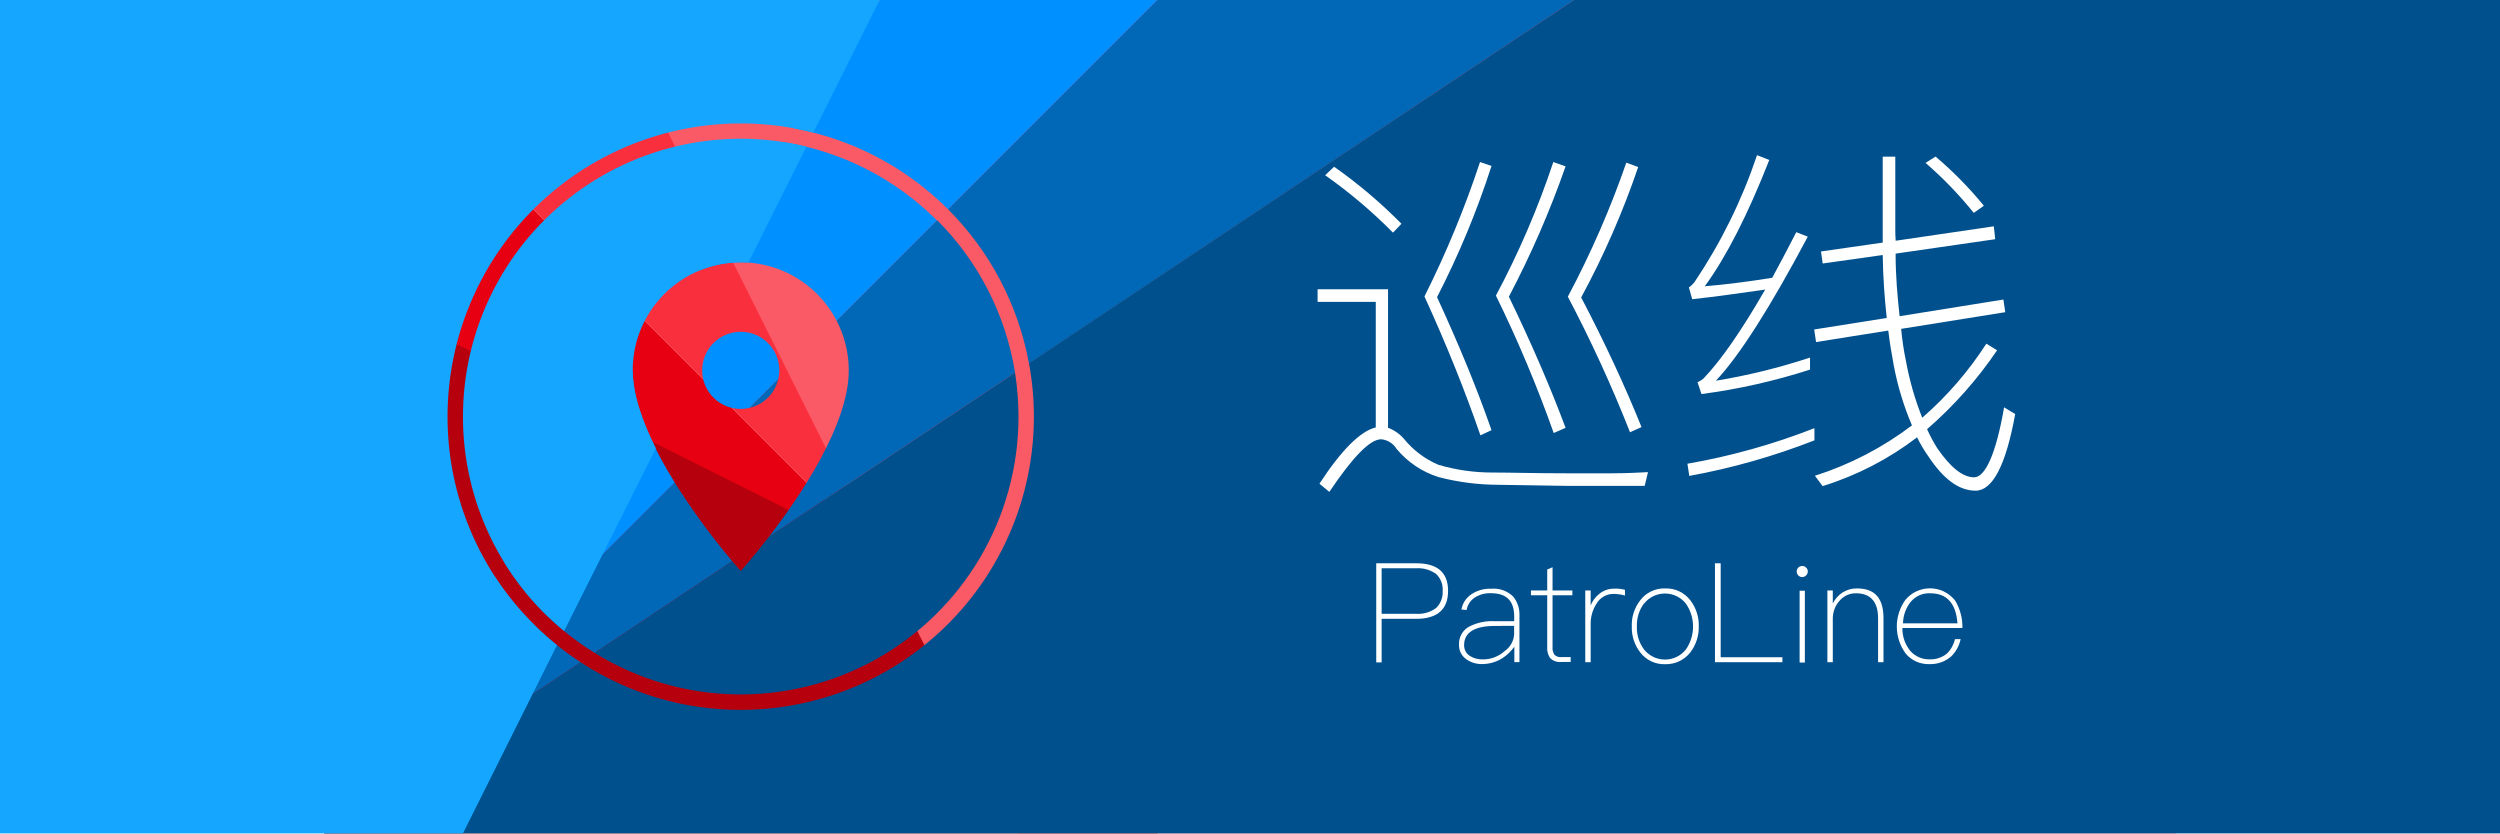
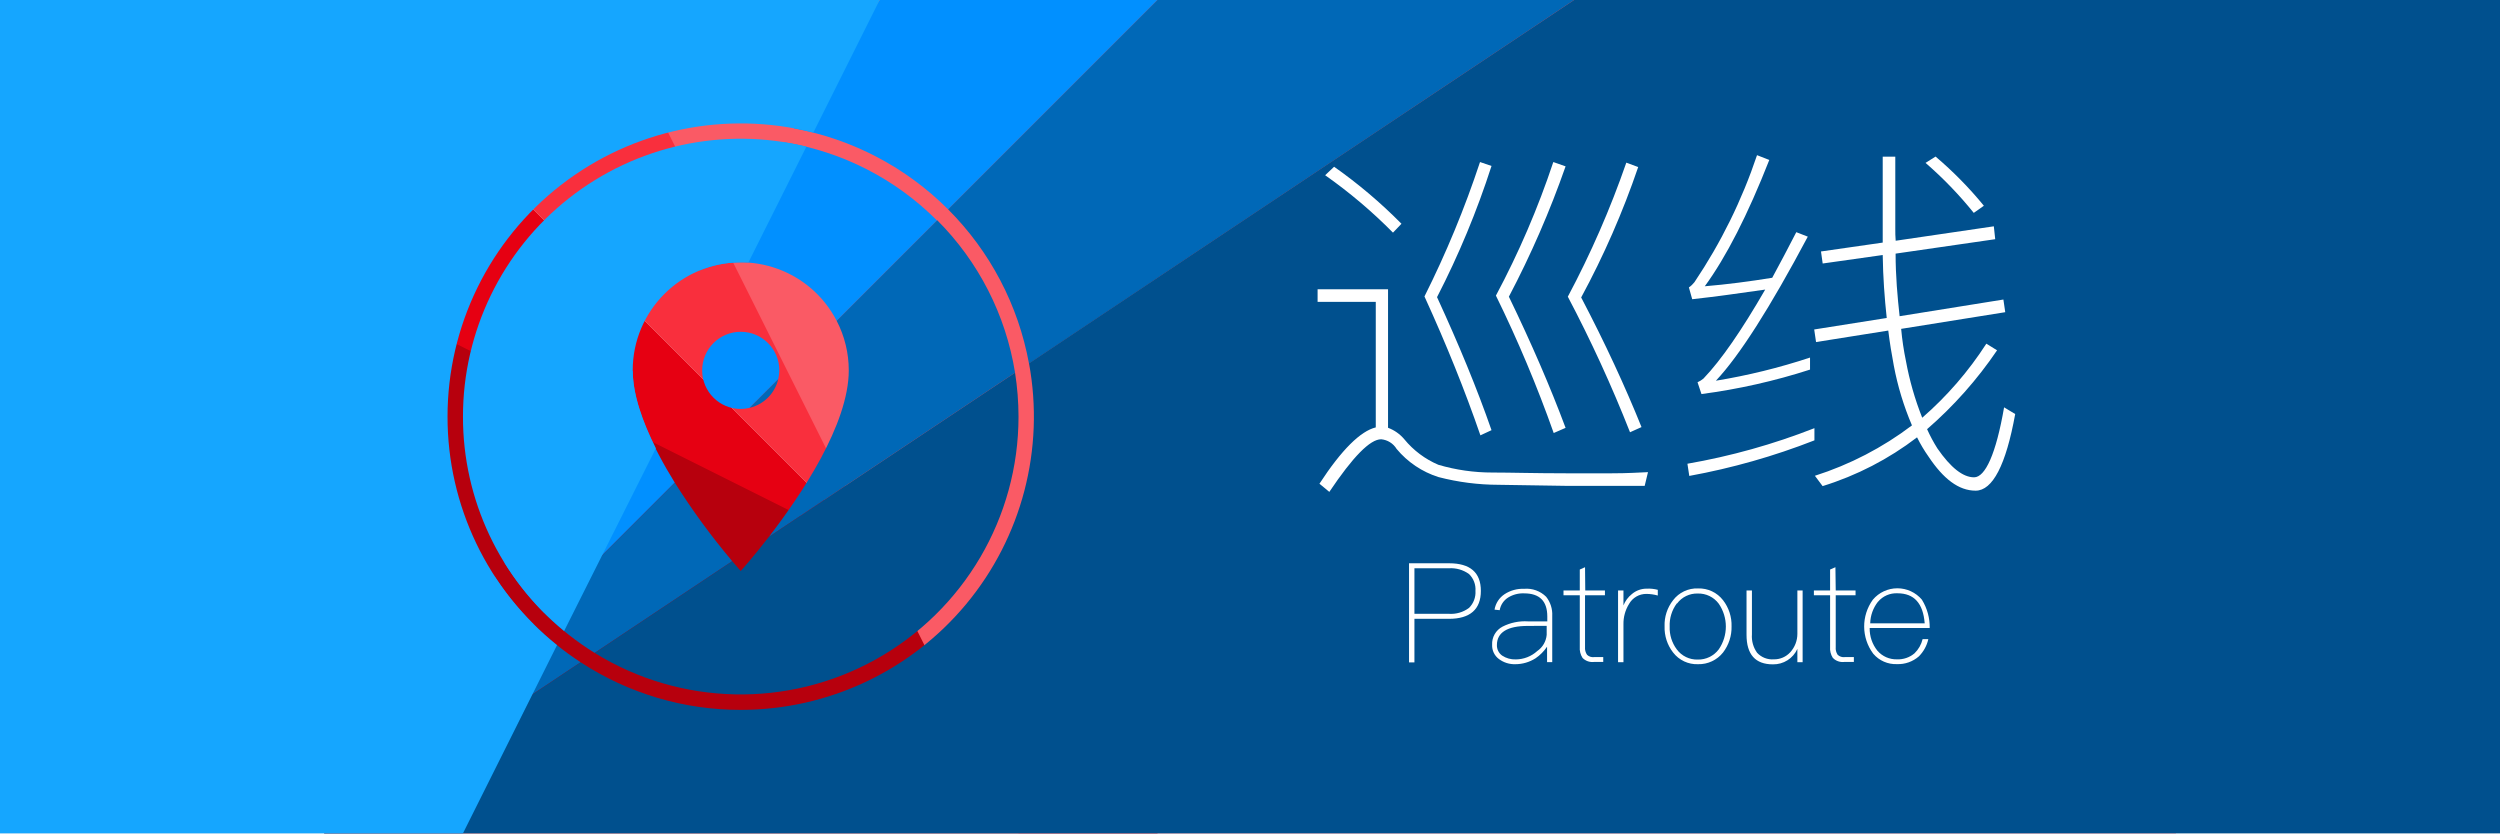
<svg xmlns="http://www.w3.org/2000/svg" viewBox="0 0 324 108">
  <g id="Background">
    <polygon points="42 36 42 0 150 108 42 36" style="fill:#e60012" />
    <polygon points="42 0 78 0 150 108 42 0" style="fill:#f92f3d" />
    <polygon points="42 108 42 36 150 90 150 108 42 108" style="fill:#b7000d" />
    <polygon points="282 0 78 0 132 108 282 108 282 0" style="fill:#fa5a65" />
  </g>
  <g id="Foreground">
    <path d="M101,48a5,5,0,1,0-5,5,5.23,5.23,0,0,0,1.14-.14l3.72-3.72A5.23,5.23,0,0,0,101,48Z" style="fill:#0190ff" />
    <path d="M122.87,27.13,150,0H114L102.91,16.64A37.92,37.92,0,0,1,122.87,27.13Z" style="fill:#0190ff" />
    <path d="M42,108,69.13,80.87a37.94,37.94,0,0,1-5-6.12Z" style="fill:#0190ff" />
    <path d="M87.45,62.55C84.54,57.84,82,52.47,82,48L65.38,72.93a36.63,36.63,0,0,0,5.16,6.53Z" style="fill:#0190ff" />
    <path d="M101.7,18.45,90.62,35.07a14,14,0,0,1,17.81,6.5l13-13A36,36,0,0,0,101.7,18.45Z" style="fill:#0190ff" />
    <path d="M94.9,72.73a90.72,90.72,0,0,1-7.45-10.18L70.54,79.46a36.63,36.63,0,0,0,6.53,5.16Z" style="fill:#0068b7" />
    <path d="M204,0H150L122.87,27.13a37.92,37.92,0,0,1,10.49,20Z" style="fill:#0068b7" />
    <path d="M100.86,49.14l-3.72,3.72A5,5,0,0,0,100.86,49.14Z" style="fill:#0068b7" />
    <path d="M69.13,80.87,42,108,75.25,85.83A37.94,37.94,0,0,1,69.13,80.87Z" style="fill:#0068b7" />
    <path d="M108.43,41.57A13.92,13.92,0,0,1,110,48c0,7-6.21,16.2-10.35,21.57l31.9-21.27a36,36,0,0,0-10.09-19.76Z" style="fill:#0068b7" />
    <path d="M204,0,133.36,47.09A38,38,0,0,1,96,92a37.8,37.8,0,0,1-20.75-6.17L42,108H324V0Z" style="fill:#00508e" />
    <path d="M99.65,69.57C97.57,72.26,96,74,96,74s-.42-.46-1.1-1.27L77.07,84.62A36,36,0,0,0,132,54a36.94,36.94,0,0,0-.45-5.7L123,54Z" style="fill:#00508e" />
    <path d="M60,54A35.89,35.89,0,0,0,73.11,81.78L85,58.1c-1.72-3.45-3-7-3-10.1A14,14,0,0,1,96,34c.33,0,.65,0,1,0l7.51-15A36,36,0,0,0,60,54Z" style="fill:#15a6ff" />
    <path d="M58,54a38,38,0,0,1,47.41-36.82L114,0H0V108H60L72.19,83.61A37.92,37.92,0,0,1,58,54Z" style="fill:#15a6ff" />
  </g>
  <g id="图层_5" data-name="图层 5">
    <path d="M194.21,62.83a31.15,31.15,0,0,1-7.78-1A11.64,11.64,0,0,1,181,58.18a2.62,2.62,0,0,0-2-1.25c-1.44,0-3.65,2.25-6.72,6.82L171,62.69c2.88-4.42,5.33-6.82,7.3-7.3V39.12h-7.54V37.49h9.13V55.44A5.06,5.06,0,0,1,182,56.93a11.55,11.55,0,0,0,4.42,3.31,24.69,24.69,0,0,0,7,1c2.36,0,5.53.1,9.51.1h6c2,0,3.55-.1,4.65-.15l-.43,1.78h-10C200.35,62.93,197.38,62.88,194.21,62.83ZM181.63,29l-1.1,1.15a64.52,64.52,0,0,0-8.79-7.44l1.16-1.1A64,64,0,0,1,181.63,29Zm11.67-7.49a112.26,112.26,0,0,1-7.06,17c2.83,6.15,5.19,11.86,7.06,17.24l-1.44.67c-2-5.81-4.42-11.81-7.25-18A129.9,129.9,0,0,0,191.81,21Zm9.6.05a124.31,124.31,0,0,1-7.35,16.89q4.39,9.07,7.35,17l-1.54.67a166.62,166.62,0,0,0-7.49-17.81A111.25,111.25,0,0,0,201.31,21Zm9.41.09a110.21,110.21,0,0,1-7.39,16.9c3.12,5.95,5.71,11.57,7.82,16.8l-1.49.67a175.43,175.43,0,0,0-8.06-17.57,121.34,121.34,0,0,0,7.58-17.37Z" style="fill:#fff" />
    <path d="M235.15,57.07a87.6,87.6,0,0,1-16.22,4.61l-.24-1.58a84.85,84.85,0,0,0,16.46-4.61ZM229.3,20.73q-4.19,10.67-8.36,16.37c2.88-.24,5.77-.62,8.74-1.1,1-1.87,2.07-3.84,3.12-5.91l1.49.58q-7.35,13.83-11.91,18.67a79.85,79.85,0,0,0,12.2-3V47.9a79.66,79.66,0,0,1-14.07,3.17L220,49.54a3.17,3.17,0,0,0,.77-.48c2.3-2.4,4.95-6.25,8-11.53-3.32.48-6.48.92-9.46,1.25l-.43-1.53a3.21,3.21,0,0,0,.72-.68,68.44,68.44,0,0,0,8.11-16.46ZM258.58,31l-12.91,1.87c0,2.88.24,5.57.52,8.11l13.45-2.16.24,1.64-13.49,2.16a36.69,36.69,0,0,0,.62,4.17,38.8,38.8,0,0,0,2.11,7.35,45,45,0,0,0,8.31-9.6l1.39.86a52.52,52.52,0,0,1-9.07,10.22,19.83,19.83,0,0,0,1.34,2.5c1.73,2.5,3.31,3.74,4.75,3.74s2.84-3,3.89-9.07l1.44.87c-1.2,6.62-2.93,9.93-5.13,9.93s-4.18-1.53-6.1-4.41a18.93,18.93,0,0,1-1.49-2.5A39.21,39.21,0,0,1,236.21,63l-1-1.34a41.88,41.88,0,0,0,12.58-6.53,37.35,37.35,0,0,1-2.35-7.73c-.29-1.53-.53-3-.72-4.56l-9.36,1.49-.24-1.63,9.4-1.49c-.28-2.59-.48-5.28-.52-8.16l-7.78,1.1L236,32.59l8-1.15V20.3h1.63v9.31c0,.53,0,1.06.05,1.59l12.72-1.87Zm-1.49-4.32-1.29.91a50.21,50.21,0,0,0-6.25-6.48l1.3-.82A49.49,49.49,0,0,1,257.09,26.64Z" style="fill:#fff" />
-     <path d="M183.55,73c2.74,0,4.12,1.19,4.12,3.58s-1.38,3.62-4.14,3.62h-4.47v5.65h-.7V73Zm-4.49,6.55h4.45a3.91,3.91,0,0,0,2.63-.77,2.84,2.84,0,0,0,.83-2.2,2.77,2.77,0,0,0-.83-2.18,4,4,0,0,0-2.63-.75h-4.45Z" style="fill:#fff" />
-     <path d="M196.13,77.34a3.66,3.66,0,0,1,.79,2.47v6h-.66v-2a5.67,5.67,0,0,1-1.55,1.49,4.88,4.88,0,0,1-2.59.76,3.37,3.37,0,0,1-2.15-.67,2.18,2.18,0,0,1-.88-1.84,2.51,2.51,0,0,1,1.35-2.36,6.42,6.42,0,0,1,3.3-.68l2.5,0v-.63c0-2-1-3-3-3a3.65,3.65,0,0,0-2.06.53,2.42,2.42,0,0,0-1.11,1.65l-.67-.07a3,3,0,0,1,1.33-2,4.31,4.31,0,0,1,2.53-.69A3.58,3.58,0,0,1,196.13,77.34Zm-2.38,3.78c-2.64,0-4,.85-4,2.47a1.62,1.62,0,0,0,.67,1.37,3,3,0,0,0,1.78.5A4.16,4.16,0,0,0,195,84.38a2.85,2.85,0,0,0,1.23-2.1V81.11Z" style="fill:#fff" />
-     <path d="M201.21,76.52h2.57v.63h-2.57v6.71a1.54,1.54,0,0,0,.25,1,1.12,1.12,0,0,0,.93.3h1.17v.63h-1.22a1.78,1.78,0,0,1-1.46-.52,2.3,2.3,0,0,1-.36-1.44V77.15h-2.11v-.63h2.11V73.81l.69-.3Z" style="fill:#fff" />
-     <path d="M210.6,76.44v.74a5.56,5.56,0,0,0-1.48-.21,2.54,2.54,0,0,0-2.24,1.31,4.75,4.75,0,0,0-.73,2.63v4.91h-.7v-9.3h.7v1.94A3.55,3.55,0,0,1,207.23,77a2.93,2.93,0,0,1,1.93-.71A4.68,4.68,0,0,1,210.6,76.44Z" style="fill:#fff" />
-     <path d="M219.06,77.79a5.29,5.29,0,0,1,1.1,3.39,5.36,5.36,0,0,1-1.1,3.38,4,4,0,0,1-3.24,1.52,3.89,3.89,0,0,1-3.24-1.52,5.24,5.24,0,0,1-1.1-3.38,5.17,5.17,0,0,1,1.1-3.39,3.88,3.88,0,0,1,3.24-1.53A3.93,3.93,0,0,1,219.06,77.79Zm-6,.42a4.72,4.72,0,0,0-.92,3,4.66,4.66,0,0,0,.92,2.95,3.46,3.46,0,0,0,5.44,0,5.22,5.22,0,0,0,0-5.92,3.46,3.46,0,0,0-5.44,0Z" style="fill:#fff" />
-     <path d="M223,73V85.18h8v.64h-8.74V73Z" style="fill:#fff" />
-     <path d="M234.07,73.56a.63.63,0,0,1,.22.51.66.66,0,0,1-.22.5.68.68,0,0,1-.5.22.66.66,0,0,1-.51-.22.69.69,0,0,1-.21-.5.72.72,0,0,1,.72-.72A.67.67,0,0,1,234.07,73.56Zm-.16,3v9.3h-.68v-9.3Z" style="fill:#fff" />
-     <path d="M244.1,80.12v5.7h-.7V80.13c0-2.16-1-3.24-2.85-3.24a2.72,2.72,0,0,0-2.1.92,3.44,3.44,0,0,0-.92,2.38v5.63h-.7v-9.3h.7v1.69a3.53,3.53,0,0,1,1.26-1.42,3.39,3.39,0,0,1,1.87-.53C243,76.26,244.1,77.54,244.1,80.12Z" style="fill:#fff" />
-     <path d="M253.33,77.74a6.65,6.65,0,0,1,1,3.65h-7.78a4.56,4.56,0,0,0,1,2.94,3.23,3.23,0,0,0,2.54,1.12,3.31,3.31,0,0,0,2.27-.78,3.71,3.71,0,0,0,1-1.84h.74a4.46,4.46,0,0,1-1.22,2.24,4.1,4.1,0,0,1-2.83,1A3.83,3.83,0,0,1,247,84.73a5.91,5.91,0,0,1-.05-7,4.14,4.14,0,0,1,6.35,0Zm-5.7.25a4.64,4.64,0,0,0-1,2.79h7.06c-.2-2.59-1.37-3.89-3.53-3.89A3.08,3.08,0,0,0,247.63,78Z" style="fill:#fff" />
+     <path d="M187.8,73c2.73,0,4.12,1.19,4.12,3.58s-1.39,3.62-4.14,3.62h-4.47v5.65h-.7V73Zm-4.49,6.55h4.45a3.91,3.91,0,0,0,2.63-.77,2.84,2.84,0,0,0,.83-2.2,2.77,2.77,0,0,0-.83-2.18,4,4,0,0,0-2.63-.75h-4.45Z" style="fill:#fff" />
+     <path d="M200.38,77.34a3.66,3.66,0,0,1,.79,2.47v6h-.67v-2A5.62,5.62,0,0,1,199,85.32a4.88,4.88,0,0,1-2.6.76,3.36,3.36,0,0,1-2.14-.67,2.18,2.18,0,0,1-.88-1.84,2.51,2.51,0,0,1,1.35-2.36,6.38,6.38,0,0,1,3.29-.68l2.51,0v-.63c0-2-1-3-3-3a3.65,3.65,0,0,0-2.06.53,2.42,2.42,0,0,0-1.11,1.65l-.67-.07A3,3,0,0,1,195,77a4.3,4.3,0,0,1,2.52-.69A3.6,3.6,0,0,1,200.38,77.34ZM198,81.12c-2.65,0-4,.85-4,2.47a1.62,1.62,0,0,0,.67,1.37,3,3,0,0,0,1.78.5,4.16,4.16,0,0,0,2.77-1.08,2.85,2.85,0,0,0,1.23-2.1V81.11Z" style="fill:#fff" />
+     <path d="M205.45,76.52H208v.63h-2.58v6.71a1.54,1.54,0,0,0,.26,1,1.11,1.11,0,0,0,.93.3h1.17v.63h-1.22a1.78,1.78,0,0,1-1.46-.52,2.3,2.3,0,0,1-.36-1.44V77.15h-2.11v-.63h2.11V73.81l.68-.3Z" style="fill:#fff" />
+     <path d="M214.85,76.44v.74a5.56,5.56,0,0,0-1.48-.21,2.56,2.56,0,0,0-2.25,1.31,4.83,4.83,0,0,0-.72,2.63v4.91h-.7v-9.3h.7v1.94A3.55,3.55,0,0,1,211.48,77a2.93,2.93,0,0,1,1.93-.71A4.73,4.73,0,0,1,214.85,76.44Z" style="fill:#fff" />
+     <path d="M223.31,77.79a5.29,5.29,0,0,1,1.1,3.39,5.36,5.36,0,0,1-1.1,3.38,4,4,0,0,1-3.24,1.52,3.89,3.89,0,0,1-3.24-1.52,5.24,5.24,0,0,1-1.1-3.38,5.17,5.17,0,0,1,1.1-3.39,3.88,3.88,0,0,1,3.24-1.53A3.93,3.93,0,0,1,223.31,77.79Zm-6,.42a4.72,4.72,0,0,0-.92,3,4.66,4.66,0,0,0,.92,2.95,3.26,3.26,0,0,0,2.72,1.32,3.31,3.31,0,0,0,2.72-1.32,5.22,5.22,0,0,0,0-5.92,3.28,3.28,0,0,0-2.72-1.32A3.23,3.23,0,0,0,217.35,78.21Z" style="fill:#fff" />
+     <path d="M227.05,76.52v5.7a3.63,3.63,0,0,0,.67,2.38,2.68,2.68,0,0,0,2.18.85,2.81,2.81,0,0,0,2.12-.92,3.54,3.54,0,0,0,.92-2.38V76.52h.68v9.3h-.68V84.1a3.41,3.41,0,0,1-3.17,2q-3.42,0-3.42-3.84V76.52Z" style="fill:#fff" />
+     <path d="M237.91,76.52h2.57v.63h-2.57v6.71a1.54,1.54,0,0,0,.25,1,1.12,1.12,0,0,0,.93.3h1.17v.63H239a1.78,1.78,0,0,1-1.46-.52,2.3,2.3,0,0,1-.36-1.44V77.15h-2.1v-.63h2.1V73.81l.69-.3Z" style="fill:#fff" />
+     <path d="M249.09,77.74a6.74,6.74,0,0,1,1,3.65h-7.78a4.56,4.56,0,0,0,1,2.94,3.23,3.23,0,0,0,2.54,1.12,3.29,3.29,0,0,0,2.27-.78,3.79,3.79,0,0,0,1.05-1.84h.74a4.55,4.55,0,0,1-1.23,2.24,4.08,4.08,0,0,1-2.83,1,3.83,3.83,0,0,1-3.08-1.35,5.91,5.91,0,0,1-.05-7,4.16,4.16,0,0,1,6.36,0Zm-5.71.25a4.71,4.71,0,0,0-1,2.79h7.06c-.2-2.59-1.37-3.89-3.53-3.89A3.1,3.1,0,0,0,243.38,78Z" style="fill:#fff" />
  </g>
</svg>
